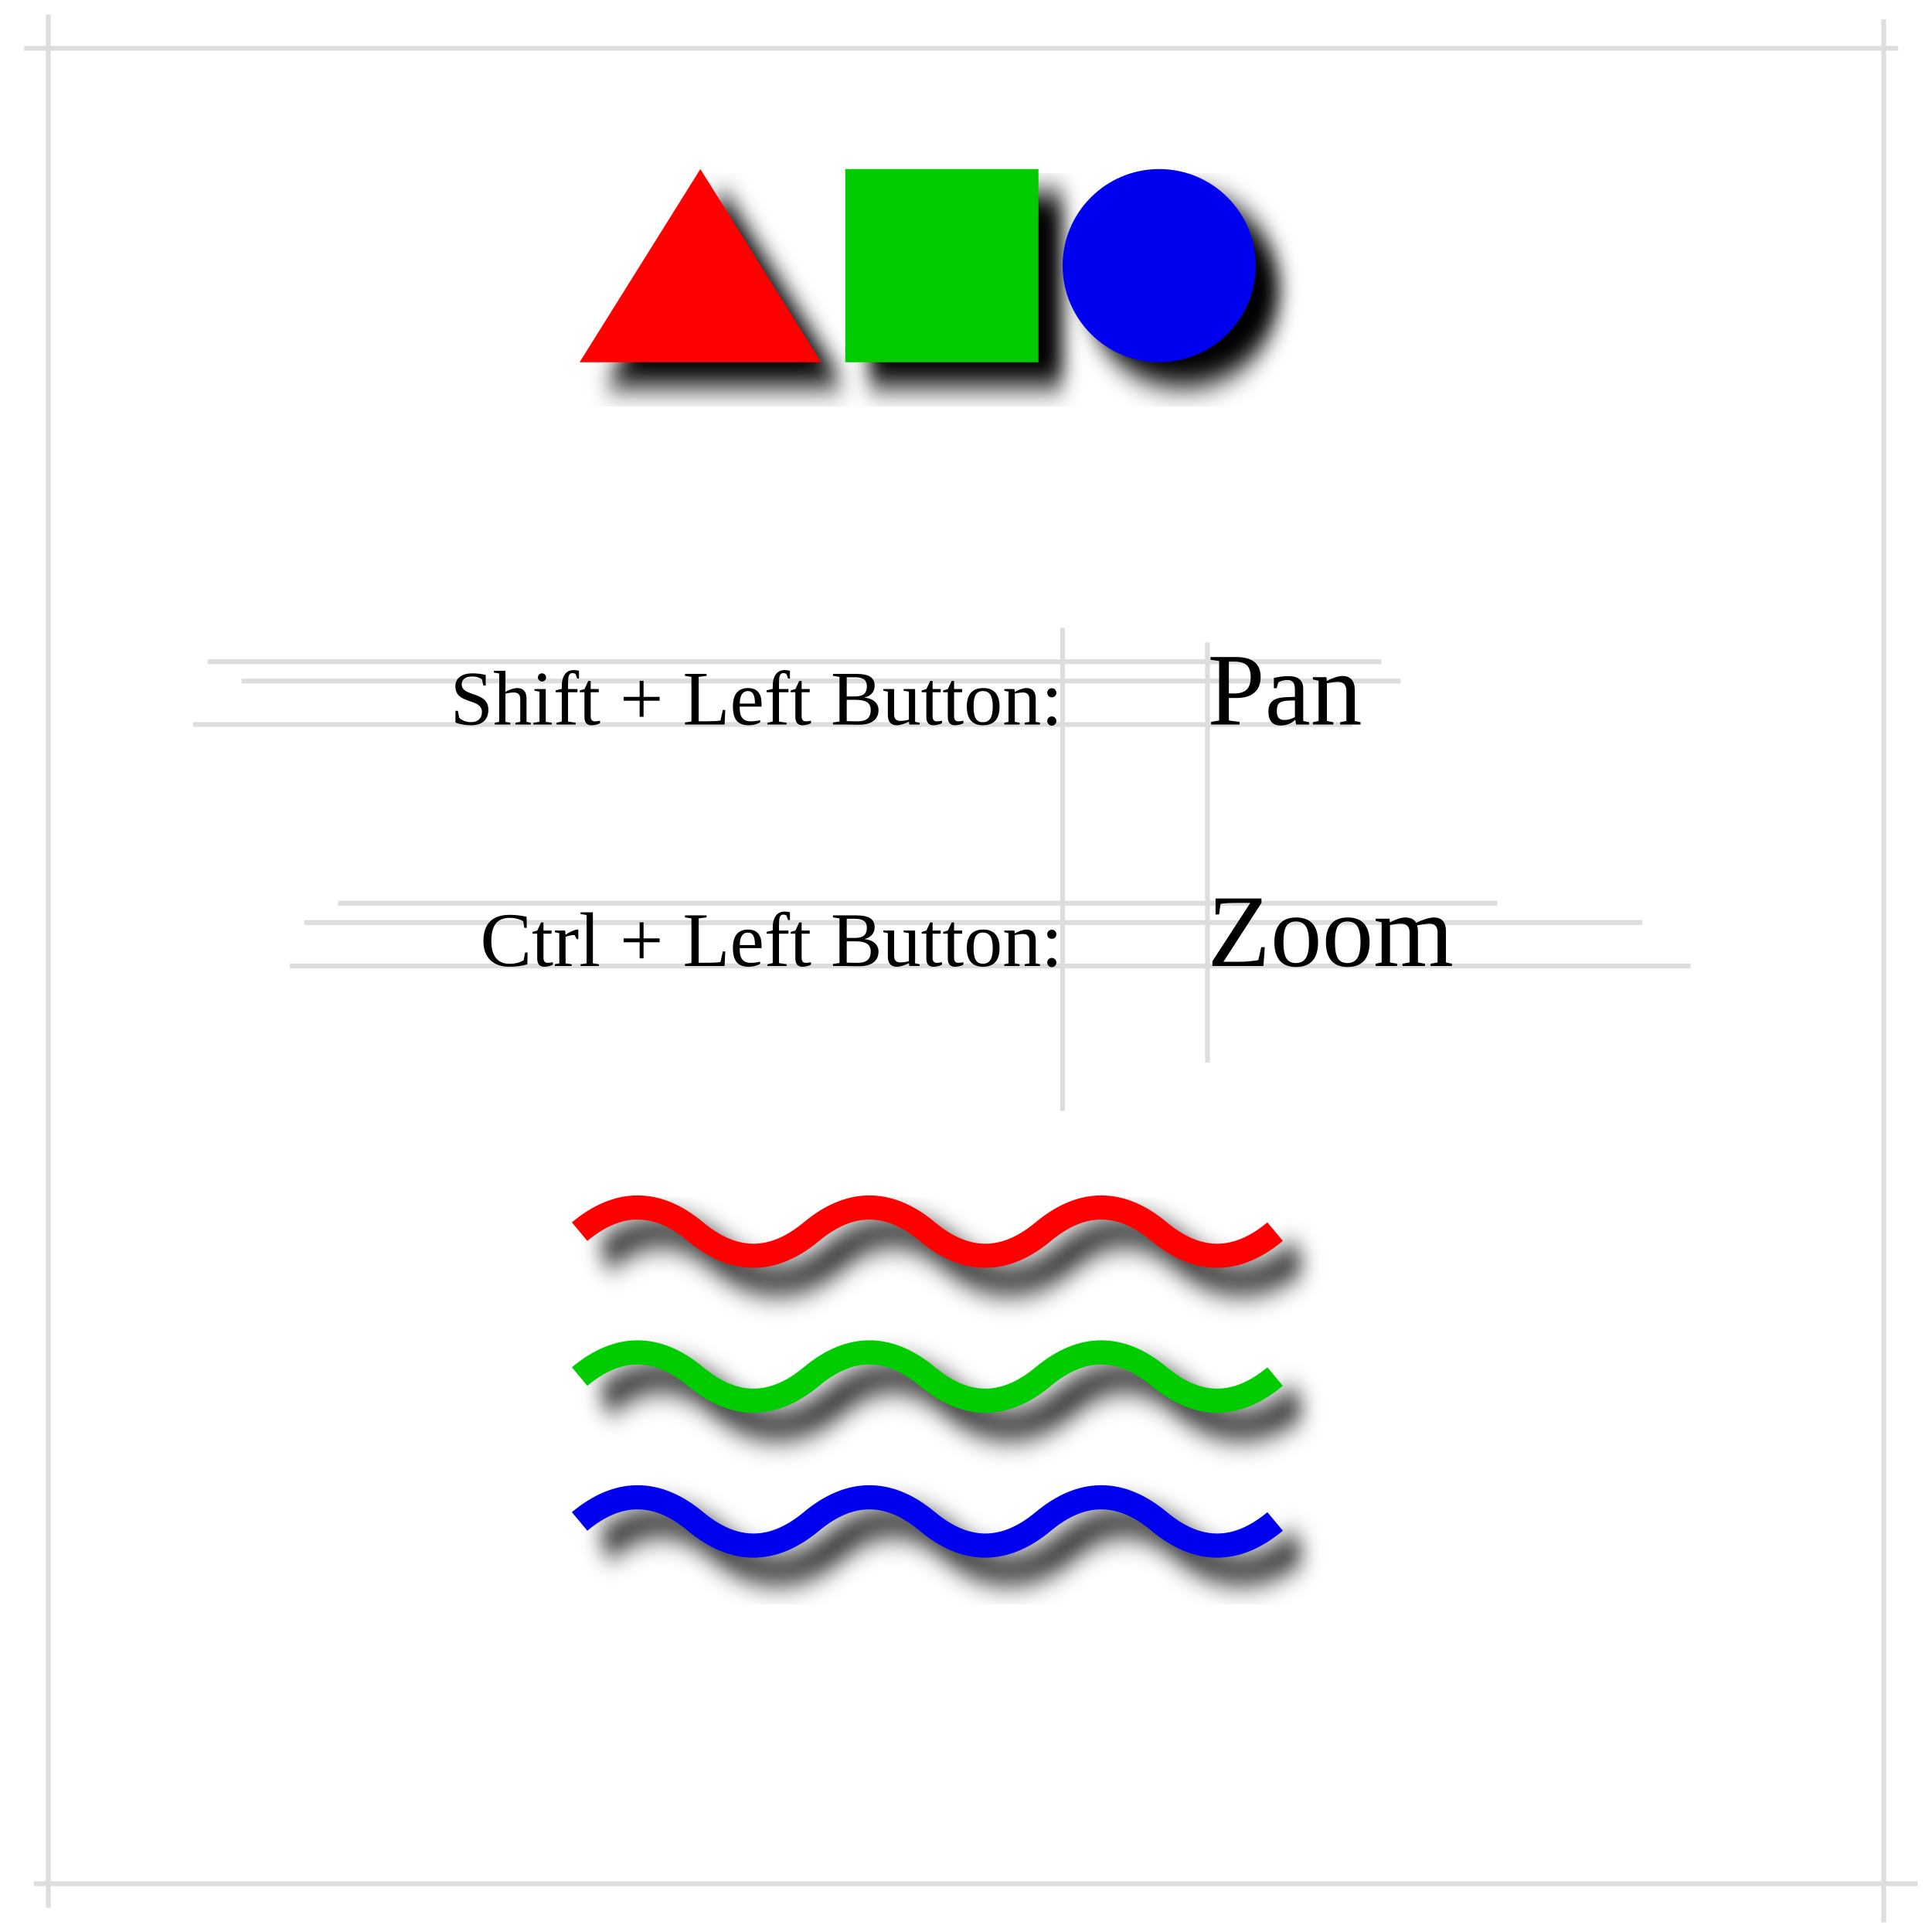
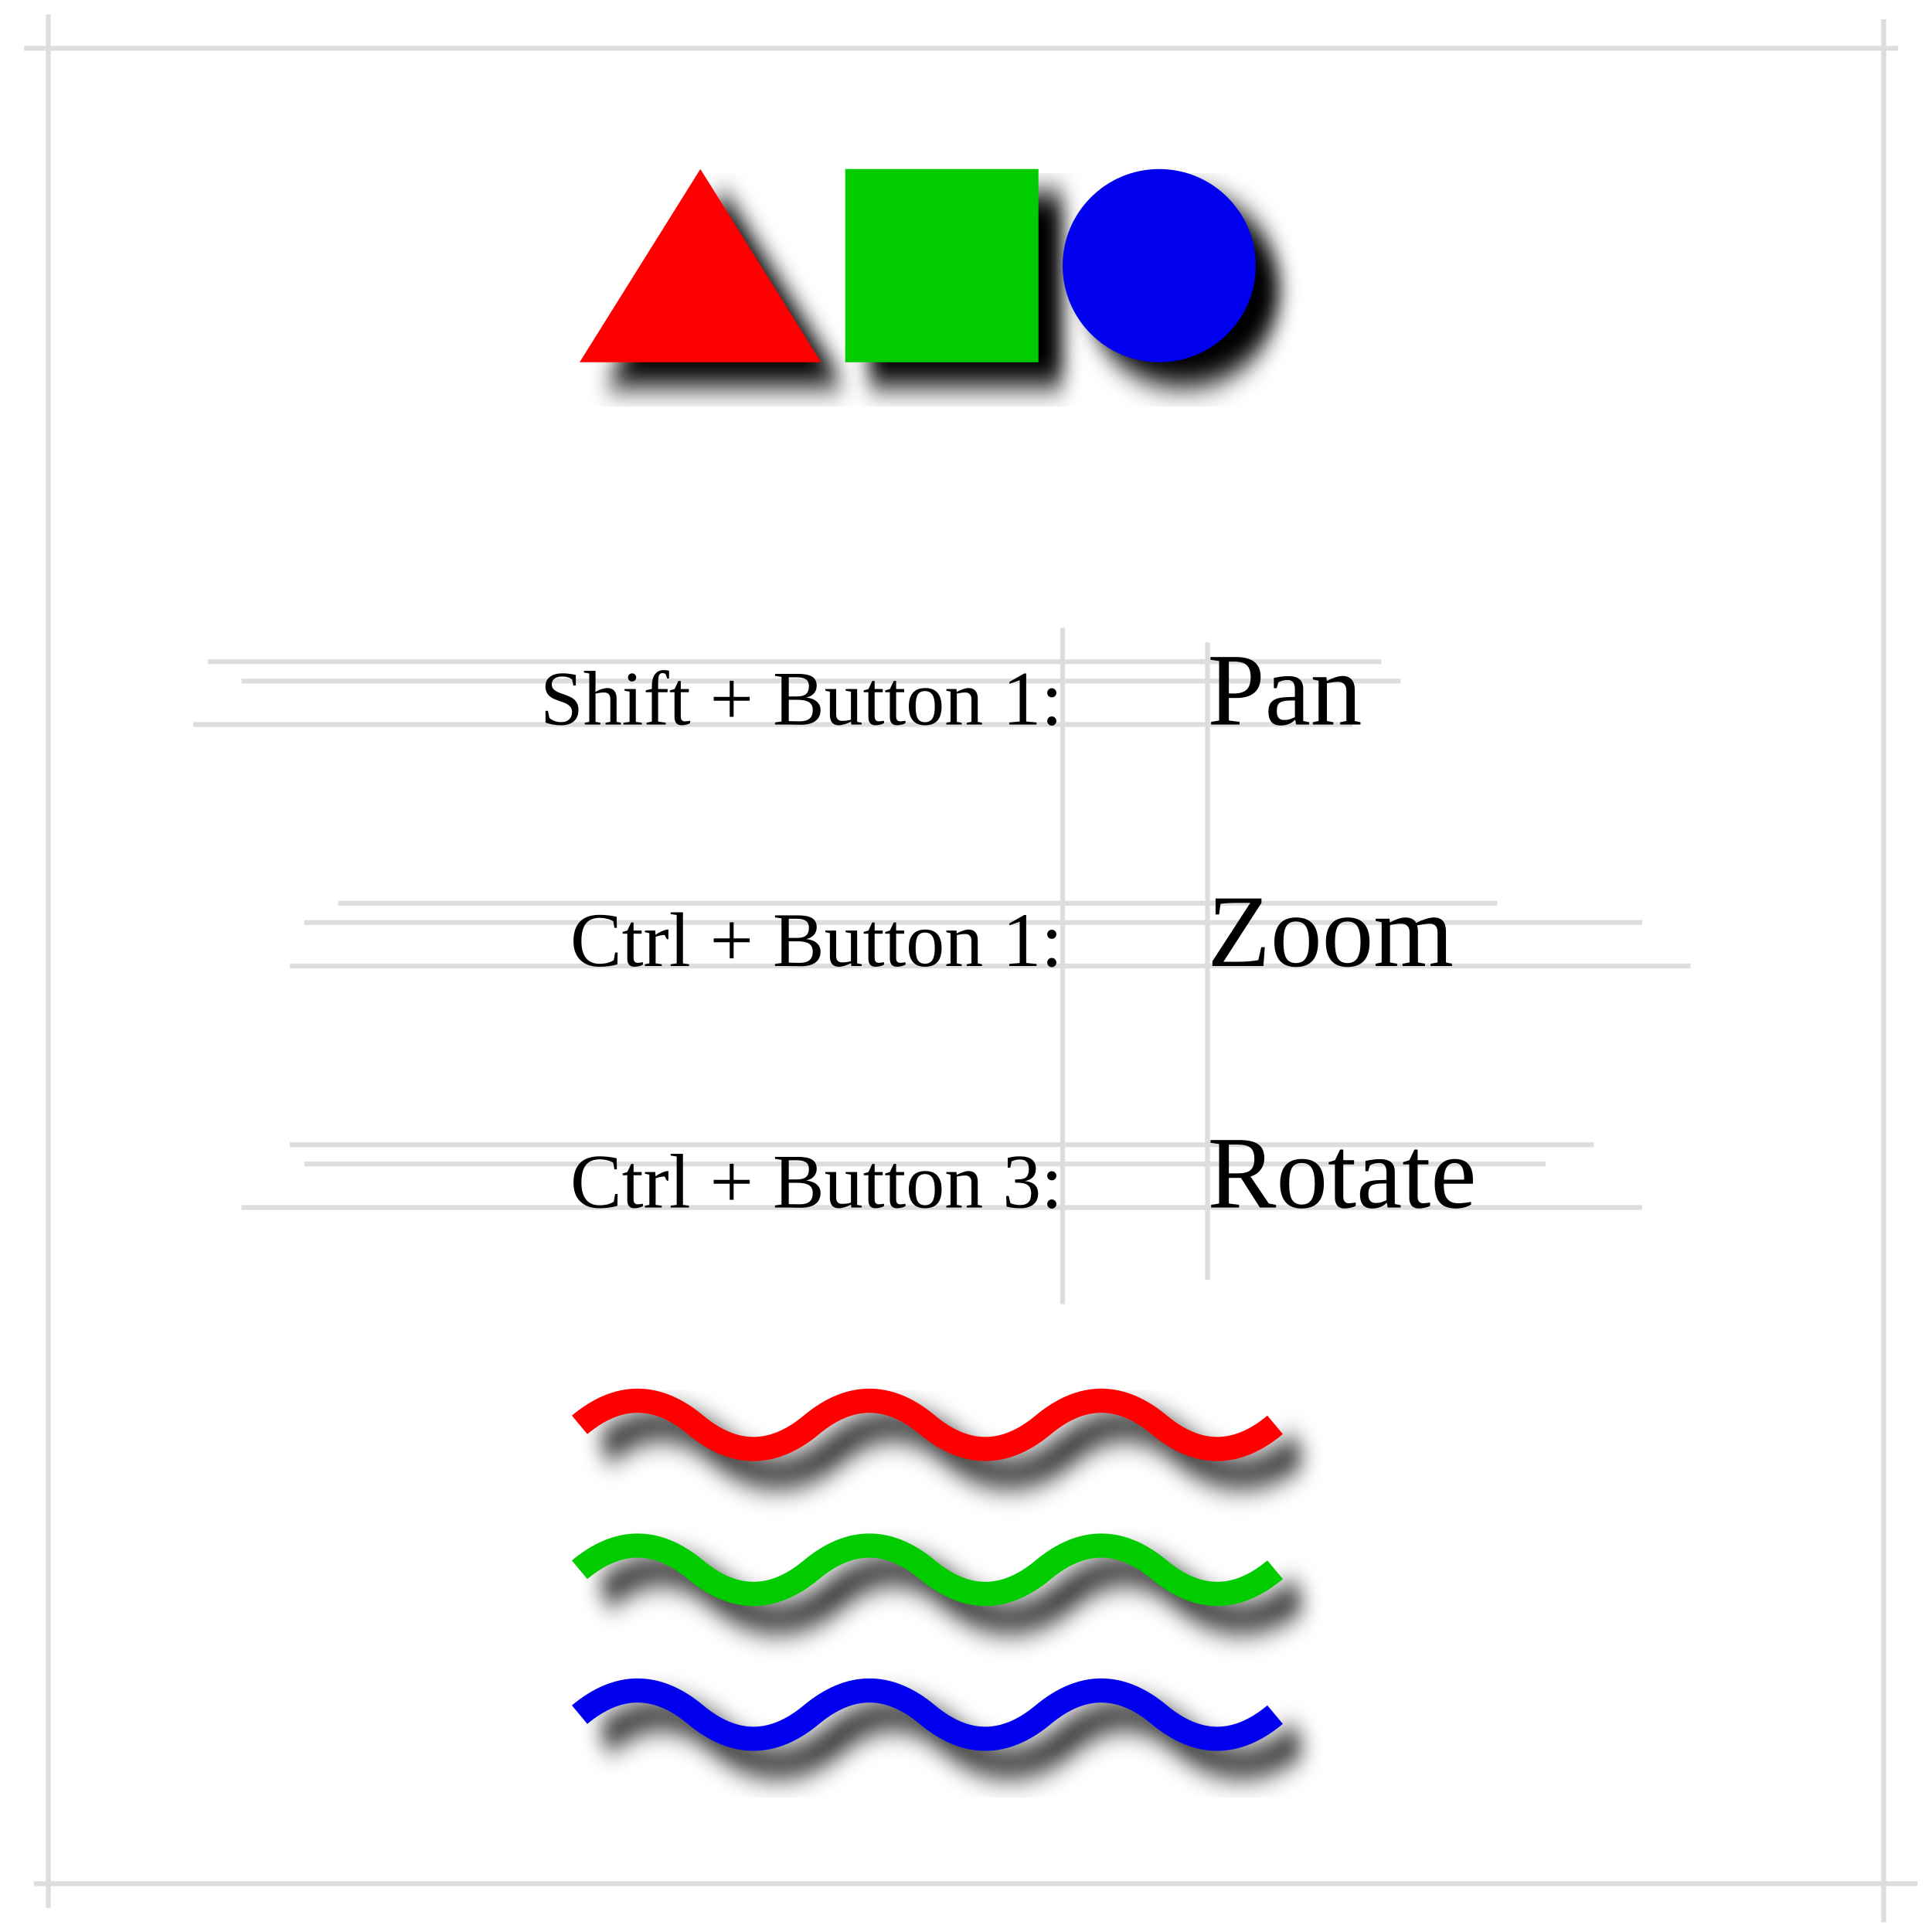
<svg width="400" height="400" viewBox="0 0 400 400">
  <defs>
    <filter id="blurFilter">
      <feGaussianBlur stdDeviation="2 3" />
    </filter>
  </defs>
  <g style="stroke:#DDD">
    <line x1="5" y1="10" x2="393" y2="10" />
    <line x1="7" y1="390" x2="397" y2="390" />
    <line x1="10" y1="3" x2="10" y2="395" />
    <line x1="390" y1="4" x2="390" y2="398" />
    <line x1="40" y1="150" x2="280" y2="150" />
    <line x1="50" y1="141" x2="290" y2="141" />
    <line x1="43" y1="137" x2="286" y2="137" />
    <line x1="60" y1="200" x2="350" y2="200" />
    <line x1="63" y1="191" x2="340" y2="191" />
    <line x1="70" y1="187" x2="310" y2="187" />
-     <line x1="220" y1="130" x2="220" y2="230" />
-     <line x1="250" y1="133" x2="250" y2="220" />
+     <line x1="50" y1="250" x2="340" y2="250" />
+     <line x1="63" y1="241" x2="320" y2="241" />
+     <line x1="60" y1="237" x2="330" y2="237" />
+     <line x1="220" y1="130" x2="220" y2="270" />
+     <line x1="250" y1="133" x2="250" y2="265" />
  </g>
  <g style="filter:url(#blurFilter)">
    <path d="M125,80L150,40L175,80Z" />
    <rect x="180" y="40" width="40" height="40" />
    <circle cx="245" cy="60" r="20" />
  </g>
  <g transform="translate(-5,-5)">
    <path d="M125,80L150,40L175,80Z" style="fill:red" />
    <rect x="180" y="40" width="40" height="40" style="fill:#0C0" />
    <circle cx="245" cy="60" r="20" style="fill:#00E" />
  </g>
  <g style="font-size:16; text-anchor:end">
-     <text x="220" y="150">Shift + Left Button:</text>
-     <text x="220" y="200">Ctrl + Left Button:</text>
+     <text x="220" y="150">Shift + Button 1:</text>
+     <text x="220" y="200">Ctrl + Button 1:</text>
+     <text x="220" y="250">Ctrl + Button 3:</text>
  </g>
  <g style="font-size:16pt; text-anchor:start">
    <text x="250" y="150">Pan</text>
    <text x="250" y="200">Zoom</text>
+     <text x="250" y="250">Rotate</text>
  </g>
  <g style="fill:none; stroke:black; stroke-width:5; filter:url(#blurFilter)">
-     <path d="M125,260q12,-10,24,0t24,0t24,0t24,0t24,0t24,0" />
-     <path d="M125,290q12,-10,24,0t24,0t24,0t24,0t24,0t24,0" />
-     <path d="M125,320q12,-10,24,0t24,0t24,0t24,0t24,0t24,0" />
+     <path d="M125,300q12,-10,24,0t24,0t24,0t24,0t24,0t24,0" />
+     <path d="M125,330q12,-10,24,0t24,0t24,0t24,0t24,0t24,0" />
+     <path d="M125,360q12,-10,24,0t24,0t24,0t24,0t24,0t24,0" />
  </g>
  <g style="fill:none; stroke-width:5" transform="translate(-5,-5)">
-     <path d="M125,260q12,-10,24,0t24,0t24,0t24,0t24,0t24,0" style="stroke:red" />
-     <path d="M125,290q12,-10,24,0t24,0t24,0t24,0t24,0t24,0" style="stroke:#0C0" />
-     <path d="M125,320q12,-10,24,0t24,0t24,0t24,0t24,0t24,0" style="stroke:#00E" />
+     <path d="M125,300q12,-10,24,0t24,0t24,0t24,0t24,0t24,0" style="stroke:red" />
+     <path d="M125,330q12,-10,24,0t24,0t24,0t24,0t24,0t24,0" style="stroke:#0C0" />
+     <path d="M125,360q12,-10,24,0t24,0t24,0t24,0t24,0t24,0" style="stroke:#00E" />
  </g>
</svg>
